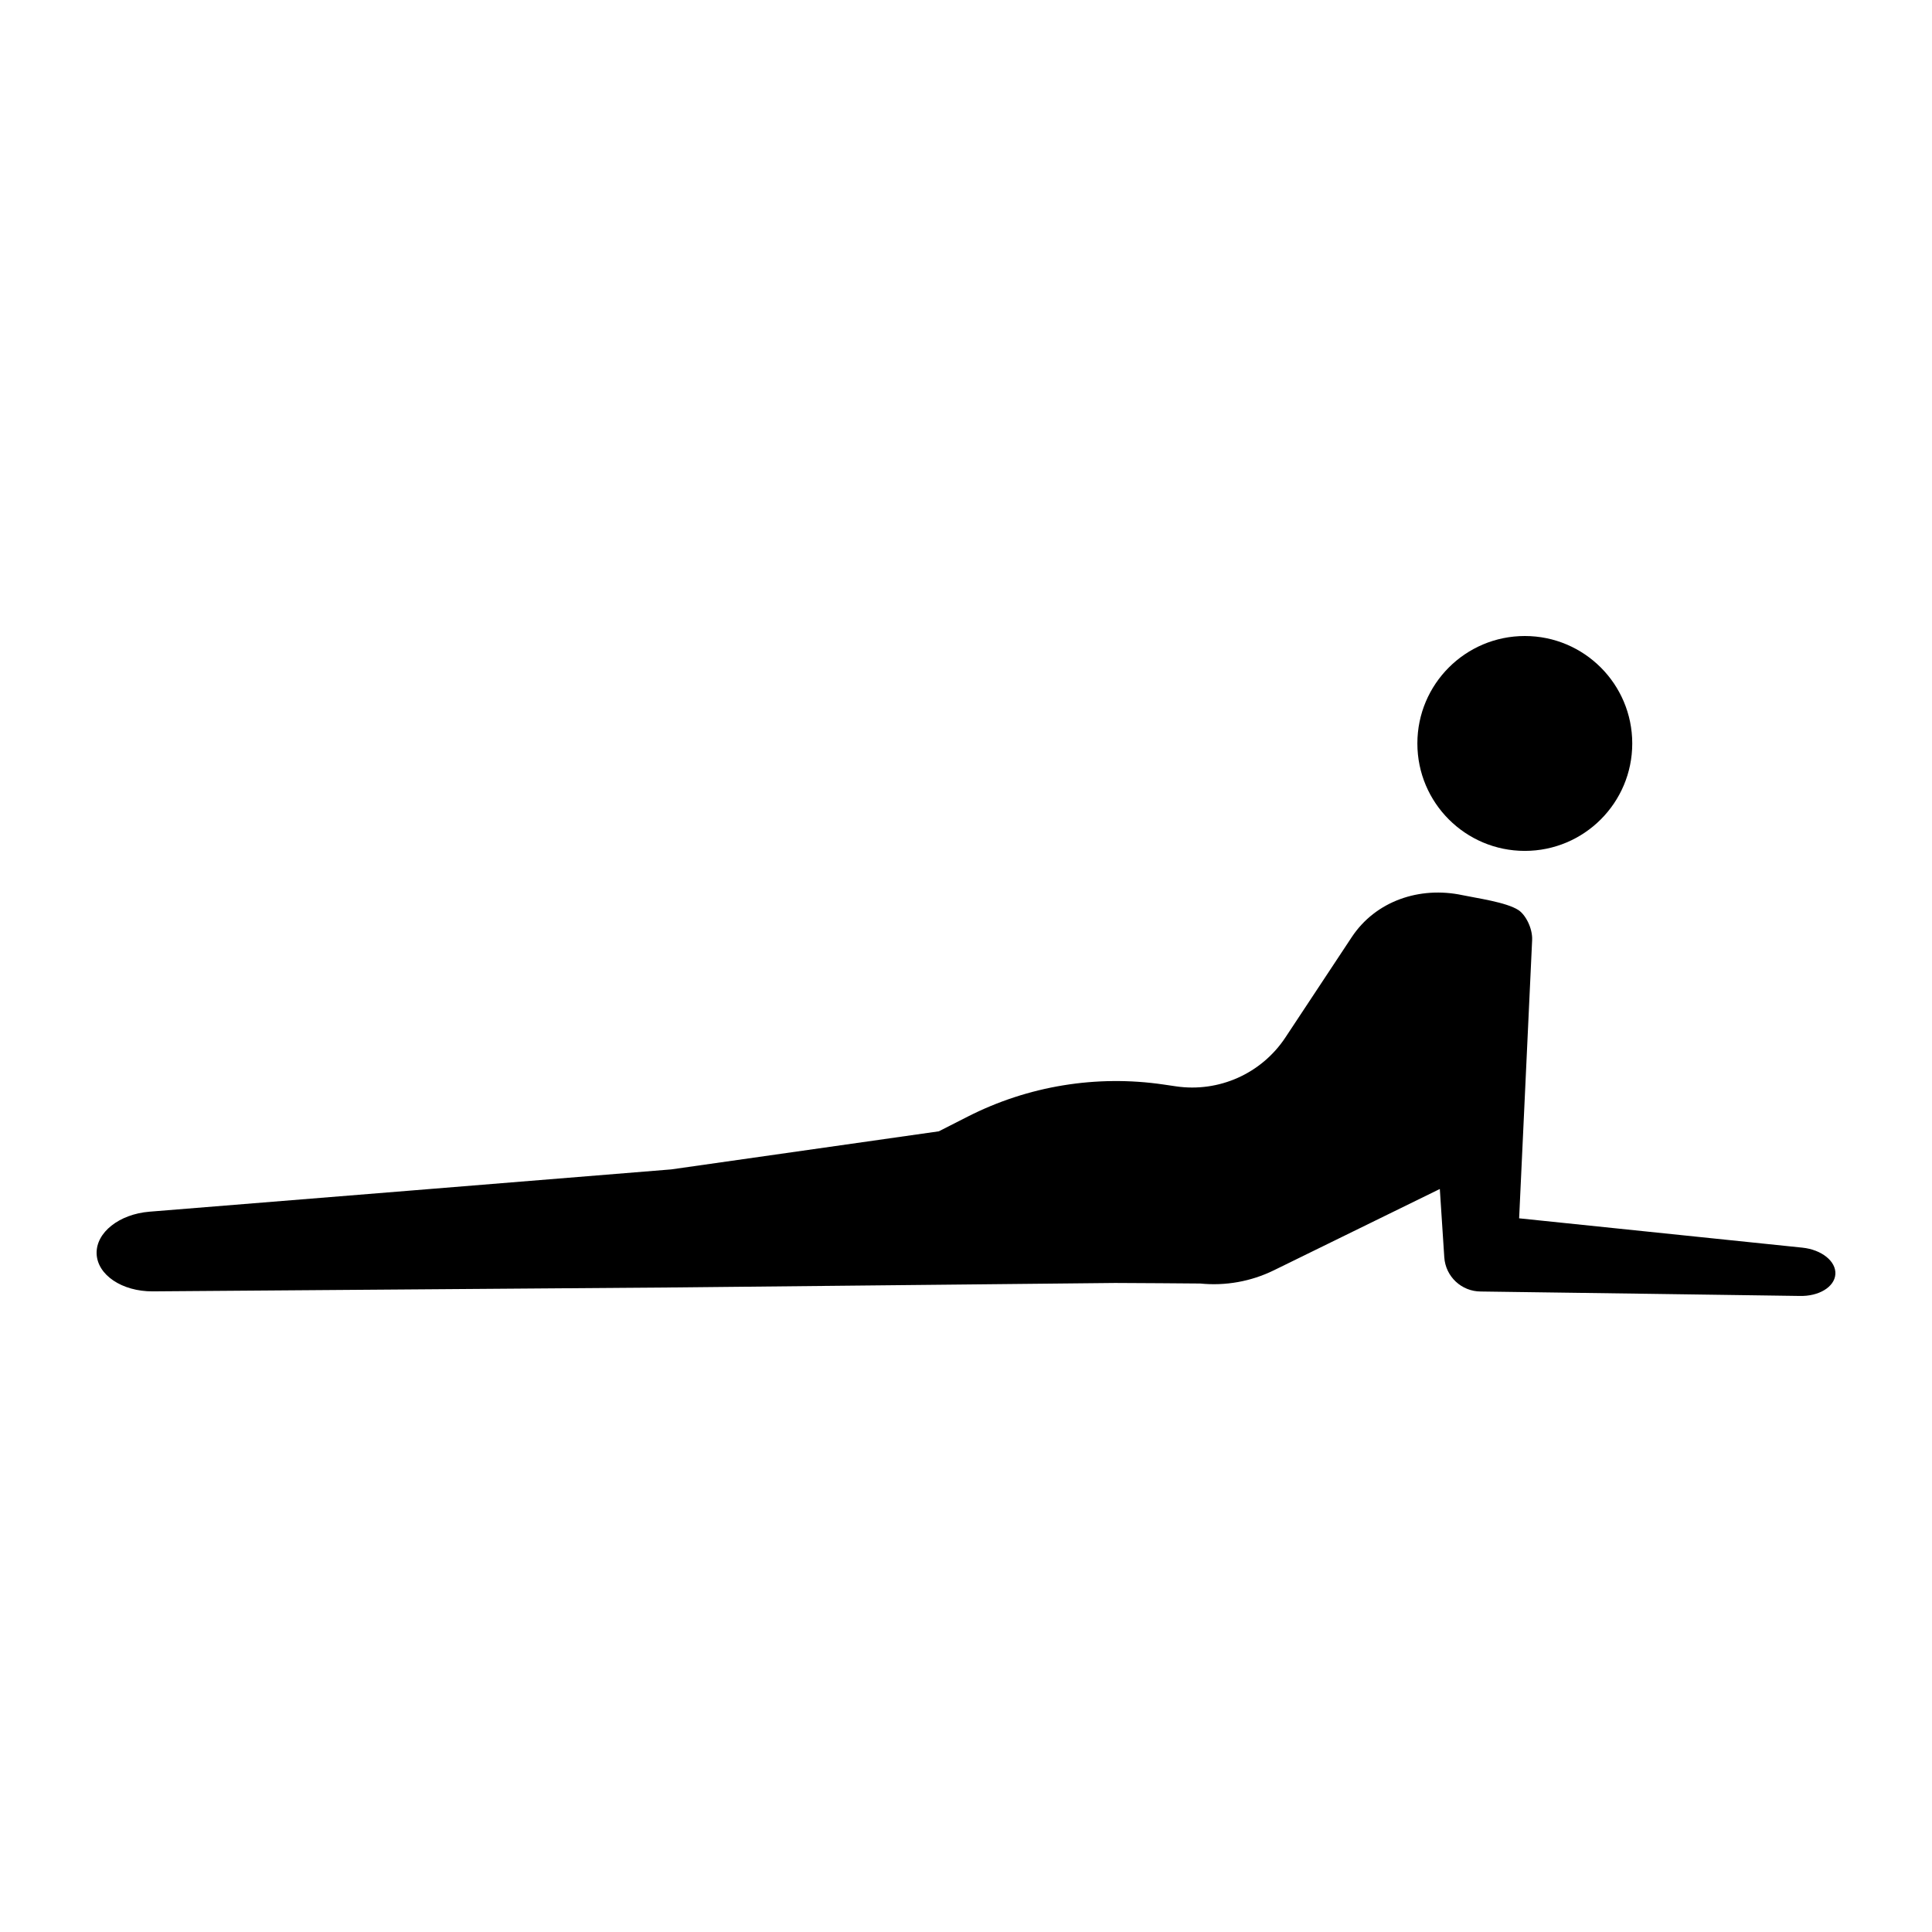
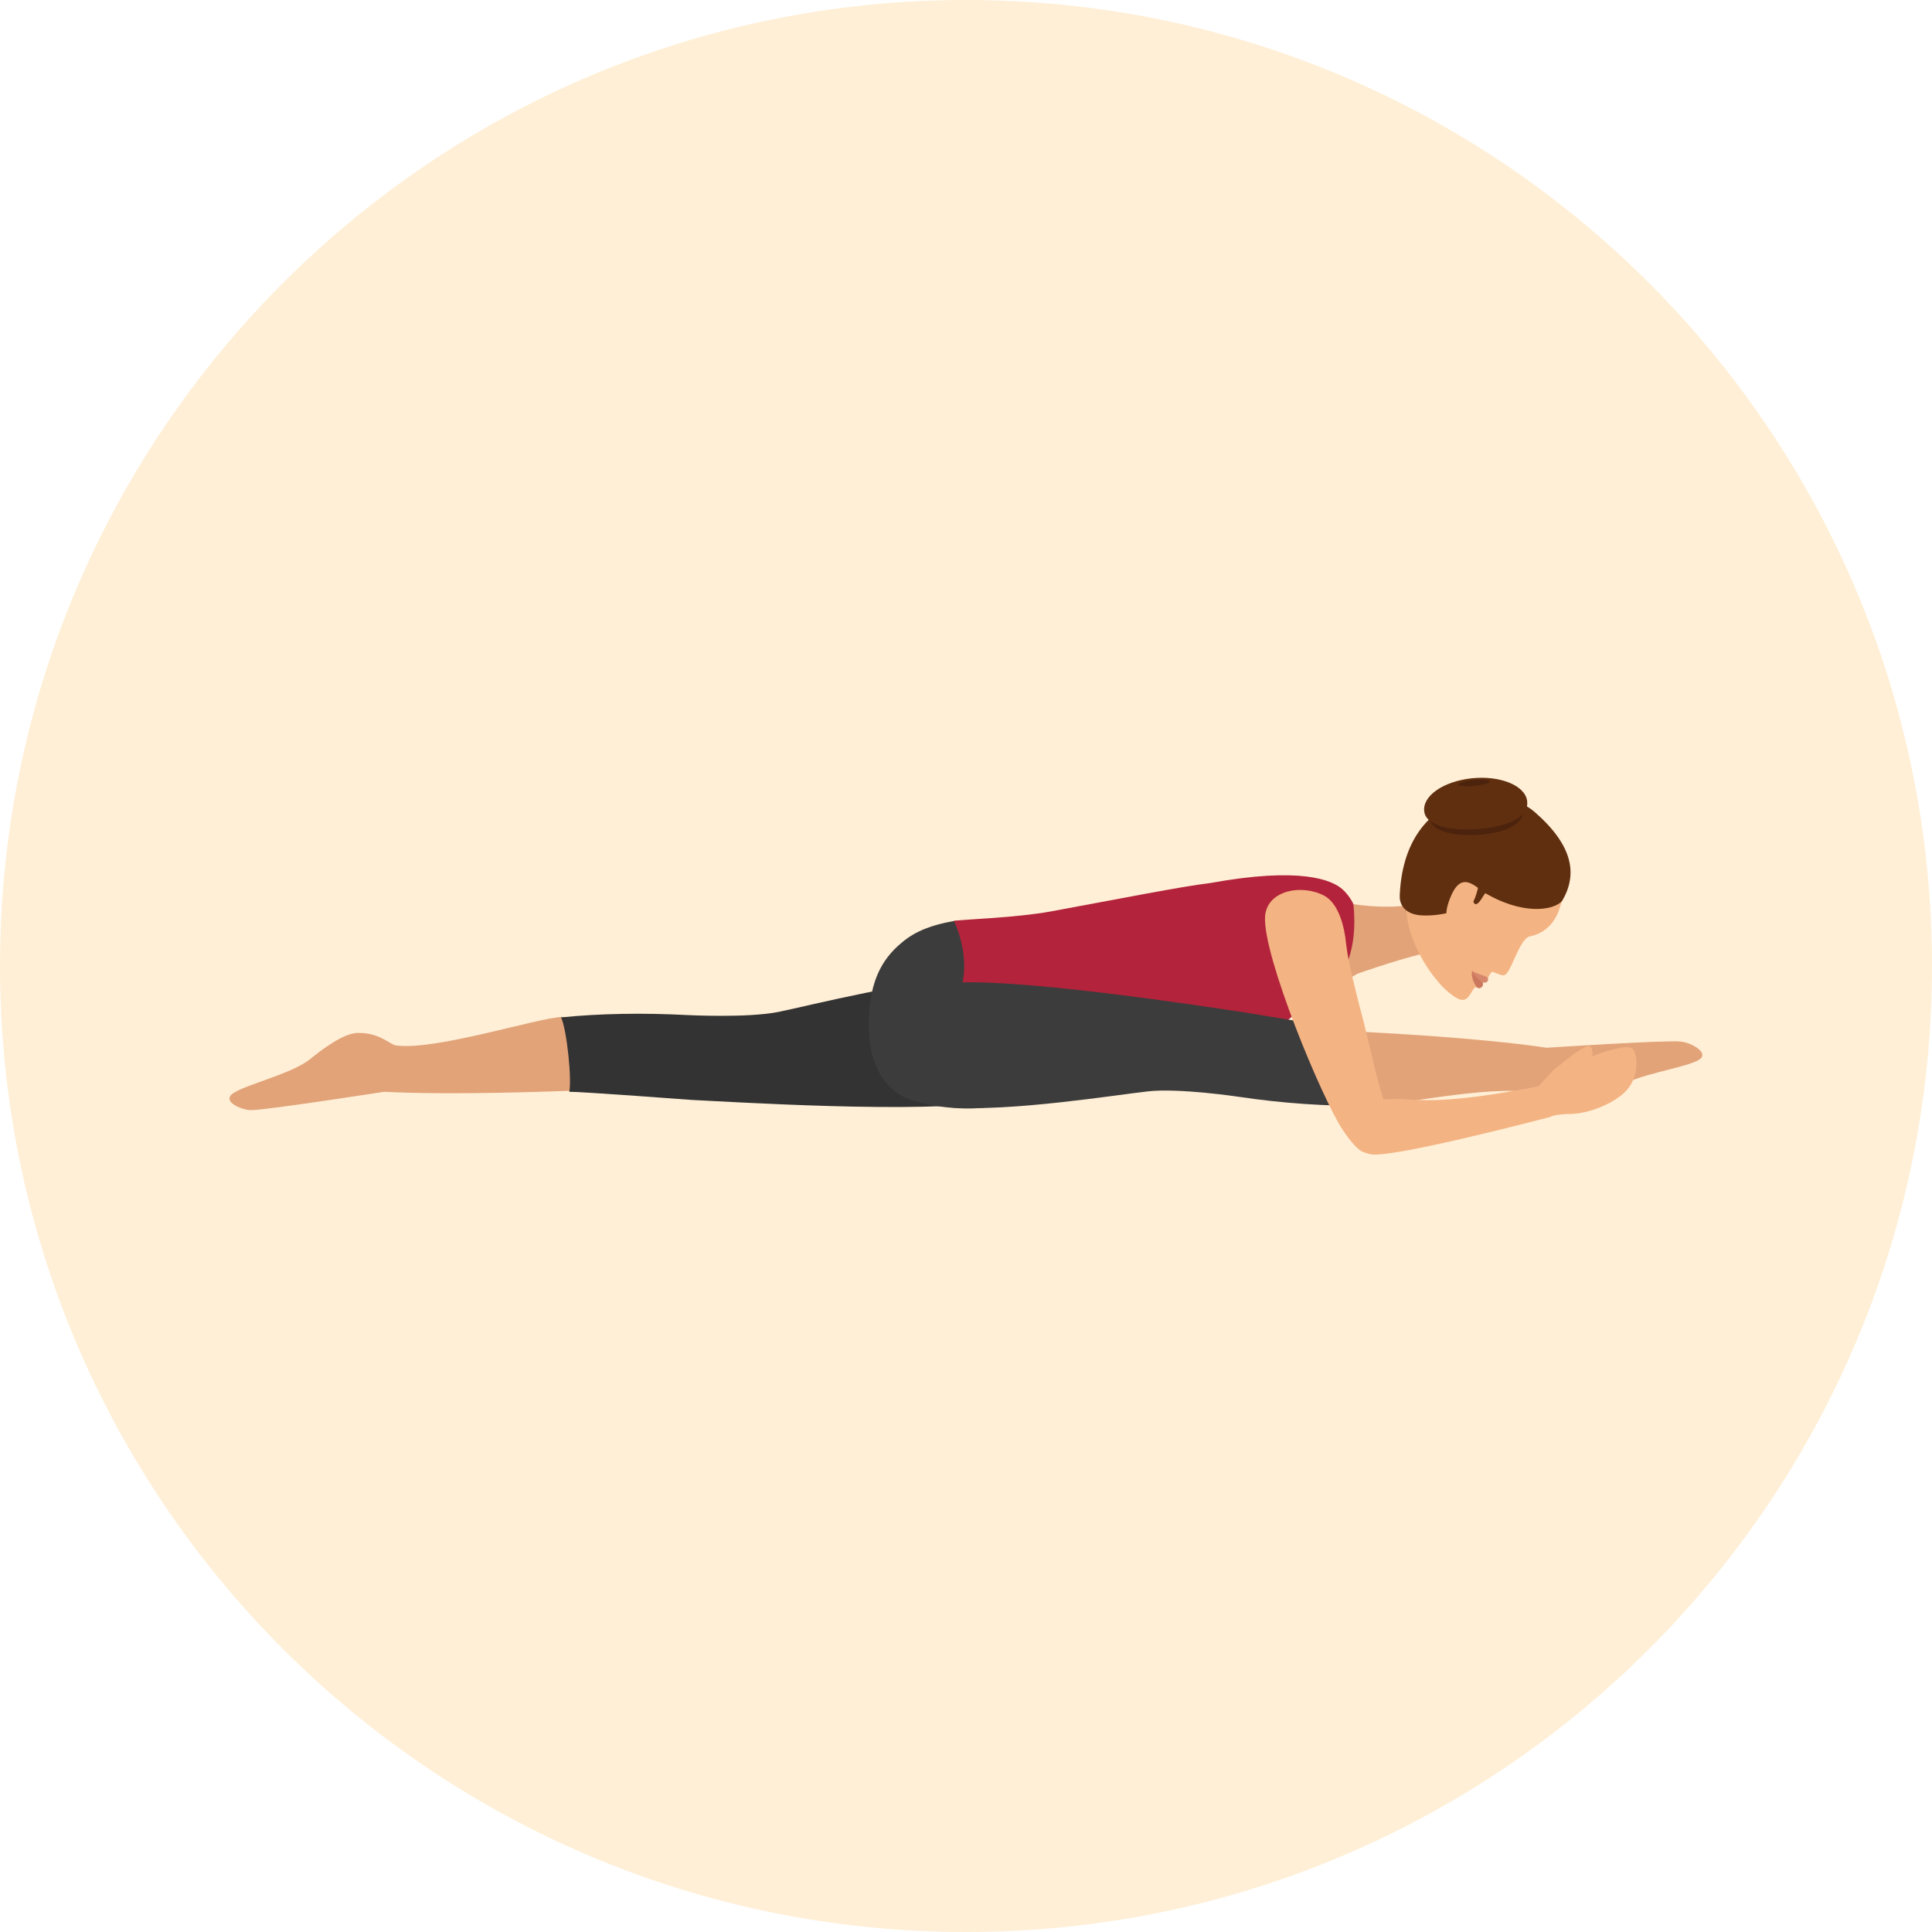
- <svg xmlns="http://www.w3.org/2000/svg" version="1.1" x="0px" y="0px" viewBox="0 0 100 100" enable-background="new 0 0 100 100" xml:space="preserve">
+ <svg xmlns="http://www.w3.org/2000/svg" viewBox="0 0 496.2 496.2">
+   <path d="M0,248.1C0,111.1,111.1,0,248.1,0s248.1,111.1,248.1,248.1S385.1,496.2,248.1,496.2S0,385.1,0,248.1z" fill="#FFEFD6" />
+   <path d="M60,280.7c4.1-2.5,15-4.9,19.8-8.8c2.8-2.3,8.4-6.5,11.9-6.6c5.8-0.2,8.4,3,10,3.2 c10,1.4,36.5-7.1,42.5-7.3c9.9-0.3,7.4,18.8,3.8,18.9c-29.3,1.1-44.1,0.6-49.3,0.3c0,0-30.2,4.7-34,4.7 C62.5,285.3,56.5,282.9,60,280.7z" fill="#E2A379" />
+   <path d="M176.5,260.7c-11.5-0.6-22.5-0.4-32.4,0.6c1.5,3.2,2.8,16.1,2.1,19.1c3.6,0,31.5,2.1,31.5,2.1 c8.8,0.4,60.8,3.7,76.7,0.3c4.1-0.7,7.7-1.8,10.7-2.8c5.7-2-15-28.8-15-28.8c-15.4,0.2-42.3,7.1-50.2,8.7 C191.9,261.5,176.5,260.7,176.5,260.7z" fill="#333333" />
+   <path d="M223.2,260.4c-0.7,10.9,2.7,17.1,7.2,20.3c6.3,4.7,30.1,6.1,30.1-0.5c0-13.6-4.9-45.5-15.8-43.6 c-5,0.9-9.5,2.4-13.1,5.5C226.1,246.6,223.7,252.4,223.2,260.4z" fill="#3D3C3C" />
+   <path d="M436,272.4c-4.3,2.1-15.4,3.5-20.6,6.9c-3,2-9,5.7-12.5,5.5c-5.8-0.3-8.1-3.8-9.7-4.1 c-9.8-2.3-37,3.7-43,3.4c-9.9-0.6-5.7-19.4-2.1-19.2c29.3,1.5,44,3.4,49.1,4.2c0,0,30.5-2,34.3-1.6C434,267.6,439.7,270.5,436,272.4 z" fill="#E2A379" />
+   <path d="M314.4,269.7c12.3,0.4,15.4-9.8,28.5-16.5c1.6-0.8,6.1-8.4,6.2-12.4c0.1-4.4-0.6-8.9-4.2-12.3 c-2.8-2.6-11.1-5.9-34.1-1.7c-7,0.8-24.1,4.2-41,7.3c-8.8,1.6-21.8,2-24.8,2.4c0,0,4.1,8.3,2.1,16.3s-6.3,15.3-6.3,15.3 c37.3,2.8,52.4-4.7,64.7-2.9C305.4,265.3,310.9,269.6,314.4,269.7z" fill="#B3233B" />
+   <path d="M348.6,250.1c0,0,8.9-3.2,16.9-5.2l0.9-13.4c-8,2.6-18.8,0.7-18.8,0.7c1.3,12.5-3,17.7-4.3,21 L348.6,250.1z" fill="#E2A379" />
+   <path d="M392.9,240.5c6.2-1.3,7.8-6.8,8.4-10.1c1.9-10.4-2-15.1-7.8-20.1c-7.7-6.7-28.1,11-30.4,15 c-5.9,10.4,3.3,24.4,8.2,28.9c5.4,4.9,5.6,1.8,7.4-0.5c0.1-0.1,0.6-0.2,0.6-0.2c0.7-0.7,1.5-1.8,2.9-2.4c0,0,0.4-0.9,0.7-1.2 c0.2-0.3,0.3-0.4,0.7-0.2c1.1,0.4,2,0.8,2.6,0.8C388.1,250.3,390.1,241.1,392.9,240.5z" fill="#F4B382" />
+   <path d="M378.1,249.3c0,0,0.3,0.8,2.7,3c0.4,0.1,1.3,0.3,1.4-0.8C382.3,250.6,380,250.6,378.1,249.3z" fill="#D6876B" />
+   <path d="M378.1,249.3c0,0-0.6,1.7,1.2,4.3c0.4,0.3,0.9,0.2,1,0.1c0.9-0.5,0.5-1.4,0.5-1.4 C378.3,250.1,378.1,249.3,378.1,249.3z" fill="#CC785E" />
+   <path d="M394.1,208.5c-9.4-8.1-33.5-5.5-34.6,21.5c-0.1,1.8,0.8,4.8,5.6,5.1c3.4,0.2,6.6-0.6,6.6-0.6 c0.9-0.3,2-0.5,3.1-0.9c1.2-0.4,4.6-5.5,5.7-4.8c10.4,6.5,18.6,5,20.7,2.6C405.2,224.6,404.1,217.2,394.1,208.5z" fill="#602F0F" />
+   <path d="M372.5,230.5c-2.2,5.4-0.6,7.1,2,9l4.2-7.7l1-3.7C377.1,226.2,374.7,225.1,372.5,230.5z" fill="#F4B382" />
+   <path d="M367.1,210.1c-0.6-3.8,4.4-7.4,11-8.1c6.6-0.7,12.5,1.7,13.1,5.5s-3.7,6.1-10.3,6.8 C374.2,215,367.7,213.8,367.1,210.1z" fill="#4C230C" />
  <g>
-     <circle cx="78.924" cy="38.481" r="5.561" />
-     <path d="M93.288,64.578L78.63,63.06l0.673-14.398c0.029-0.627-0.349-1.32-0.705-1.554c-0.628-0.412-2.169-0.619-2.904-0.775   c-2.207-0.469-4.487,0.295-5.731,2.177l-3.43,5.188c-1.237,1.871-3.444,2.857-5.663,2.531l-0.641-0.094   c-3.472-0.511-7.016,0.07-10.143,1.662l-1.493,0.76l-13.85,1.971c-0.122,0.017-27.009,2.189-27.009,2.189   c-1.568,0.129-2.763,1.076-2.733,2.165v0c0.031,1.104,1.31,1.967,2.904,1.959c0,0,27.06-0.204,27.188-0.205l22.626-0.23   c0.395-0.004,4.404,0.029,4.404,0.029c1.311,0.131,2.632-0.106,3.815-0.686l8.587-4.207l0.231,3.536   c0.065,0.996,0.892,1.77,1.89,1.77c0.317,0,16.496,0.23,16.496,0.23c0.996,0.029,1.808-0.461,1.856-1.12   C95.046,65.29,94.293,64.682,93.288,64.578z" />
+     <path d="M380.6,230.7c0.5-0.9,1.1-1.6,1.6-2.1c0.7-0.8,1.3-1.2,1.3-1.2l-3.6-1.4c-0.4,0.4-0.7,0.8-1.1,1.2 c0,0,0.4,0.2,1,0.4h-0.1c-0.2,0.9-0.5,2.3-1.3,4C378.5,231.7,378.9,233.4,380.6,230.7z" fill="#602F0F" />
+     <path d="M365.8,208.5c-0.6-4,4.8-7.8,12.1-8.6c7.3-0.8,13.7,1.8,14.3,5.7c0.6,4-4.1,6.4-11.3,7.2 C373.6,213.6,366.4,212.4,365.8,208.5z" fill="#602F0F" />
+   </g>
+   <path d="M374.6,201.5c-0.1-0.4,1.7-1,3.9-1.2s4.1-0.1,4.1,0.4c0.1,0.4-1.4,0.8-3.6,1.1 S374.6,201.9,374.6,201.5z" fill="#4C230C" />
+   <path d="M318.2,281.7c11.4,1.7,22.4,2.4,32.3,2.3c-1.2-3.3-1.3-16.2-0.4-19.2c-3.6-0.3-31.2-4.9-31.2-4.9 c-8.8-1.3-60.2-9.3-76.3-7.3c-4.2,0.4-7.8,1-10.9,1.8c-5.9,1.5,12.3,30,12.3,30c15.3,1.2,42.7-3.2,50.8-4.1 C302.9,279.4,318.2,281.7,318.2,281.7z" fill="#3D3C3C" />
+   <g>
+     <path d="M395.1,279c-21.6,4.2-28.6,3.7-34.5,3.3c-5.9-0.3-12.8,1-13.9,1.1c-0.2,0.8-0.4,1.5-0.5,2.2 c-0.7,4,0.3,6.3,0.9,7.3c0,0,1.9,3.3,5.4,3.6c6.9,0.6,45.9-9.7,45.9-9.7L395.1,279z" fill="#F4B382" />
+     <path d="M358.1,292.6c-1.1-5.1-3.7-13.2-3.7-13.2c-1.8-6.6-3.7-15.6-5.4-21.6c-2.5-9.9-3-13-3.3-15.6 c-0.4-4.2-1.9-10.1-5.5-12.1c-5.6-3.1-14.9-1.6-15.3,5.4c-0.5,10.2,14.5,46.4,19.9,54.6c2.2,3.4,4.3,5.5,5.4,5.8 c1.1,0.4,3.9-0.1,6.7-2.2C357.3,293.4,357.7,293,358.1,292.6z" fill="#F4B382" />
+     <path d="M395.1,279c-0.2,0.1-0.1,1.4,2.9,7.8c0,0,1.9-0.7,5.4-0.7c4.9-0.1,11.2-2.8,14.1-5.8 c2.5-2.5,3.6-6.9,2.2-10.4c-1.3-3.5-15.5,3.8-20.3,4.5L395.1,279z" fill="#F4B382" />
+     <path d="M404.6,274.2c0,0,4.8-1.3,4.4-4c-0.4-2.2-0.7-2.9-9.5,4.2C399.5,274.5,400.2,275.8,404.6,274.2z" fill="#F4B382" />
  </g>
</svg>
